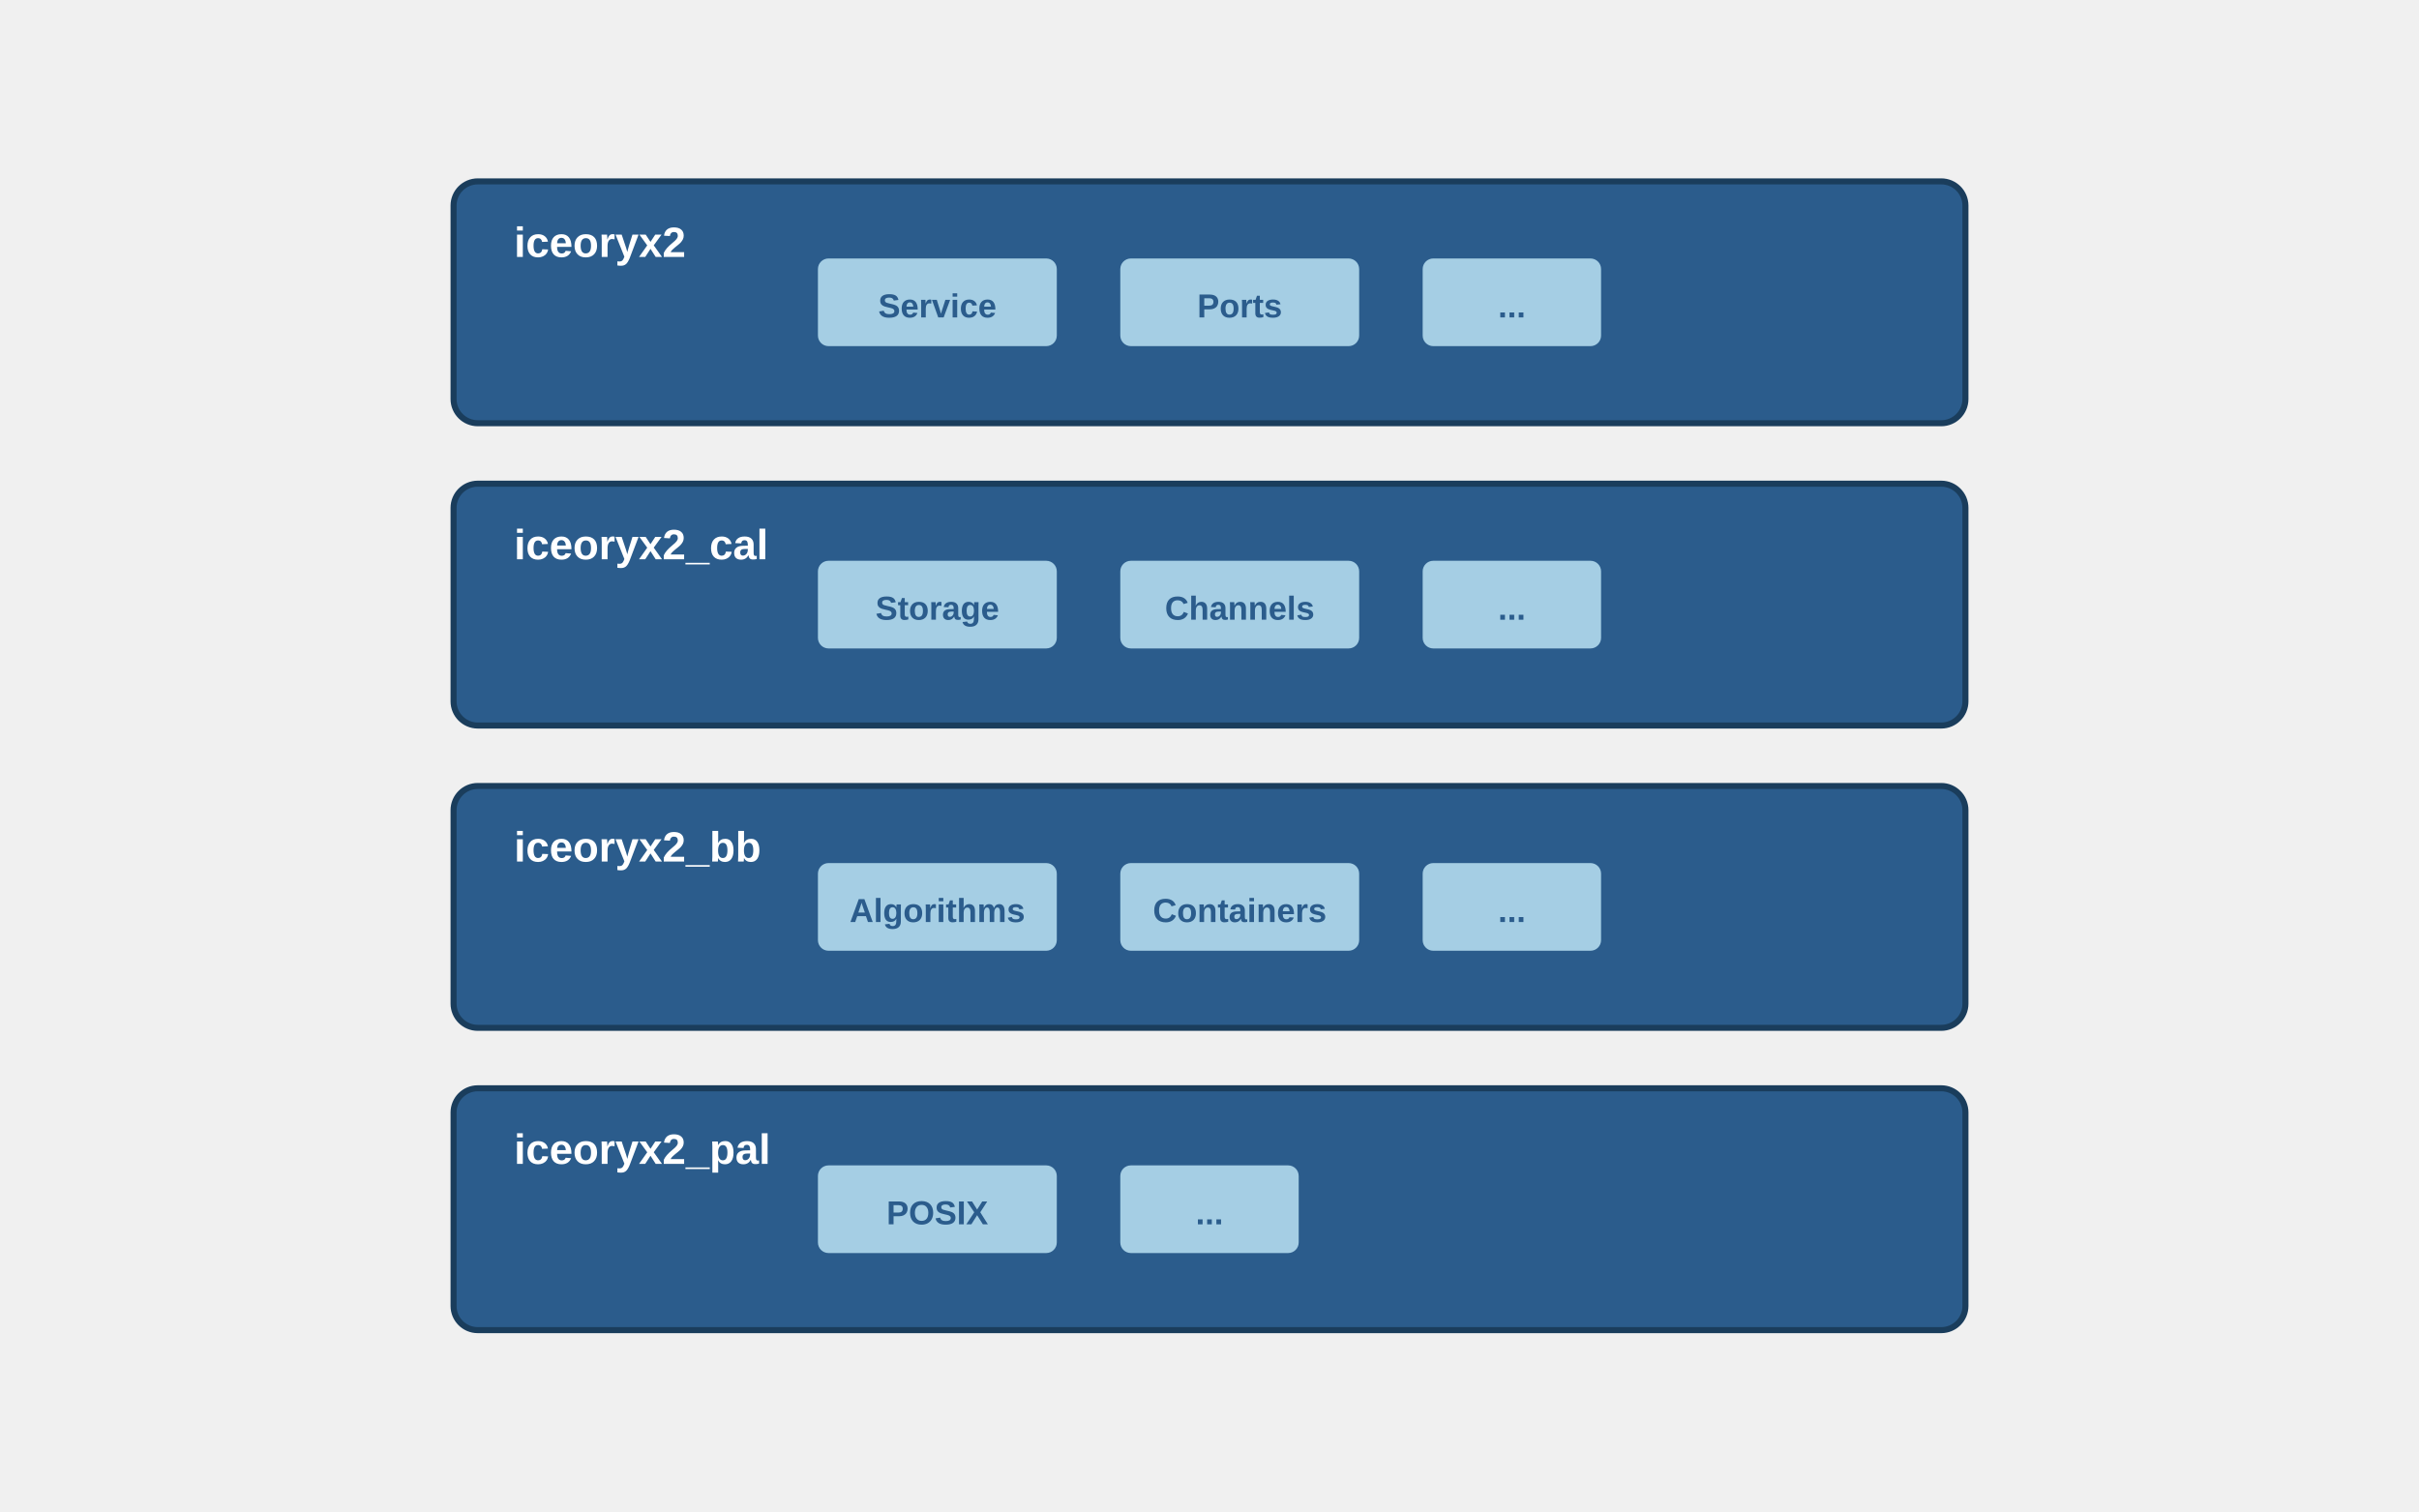
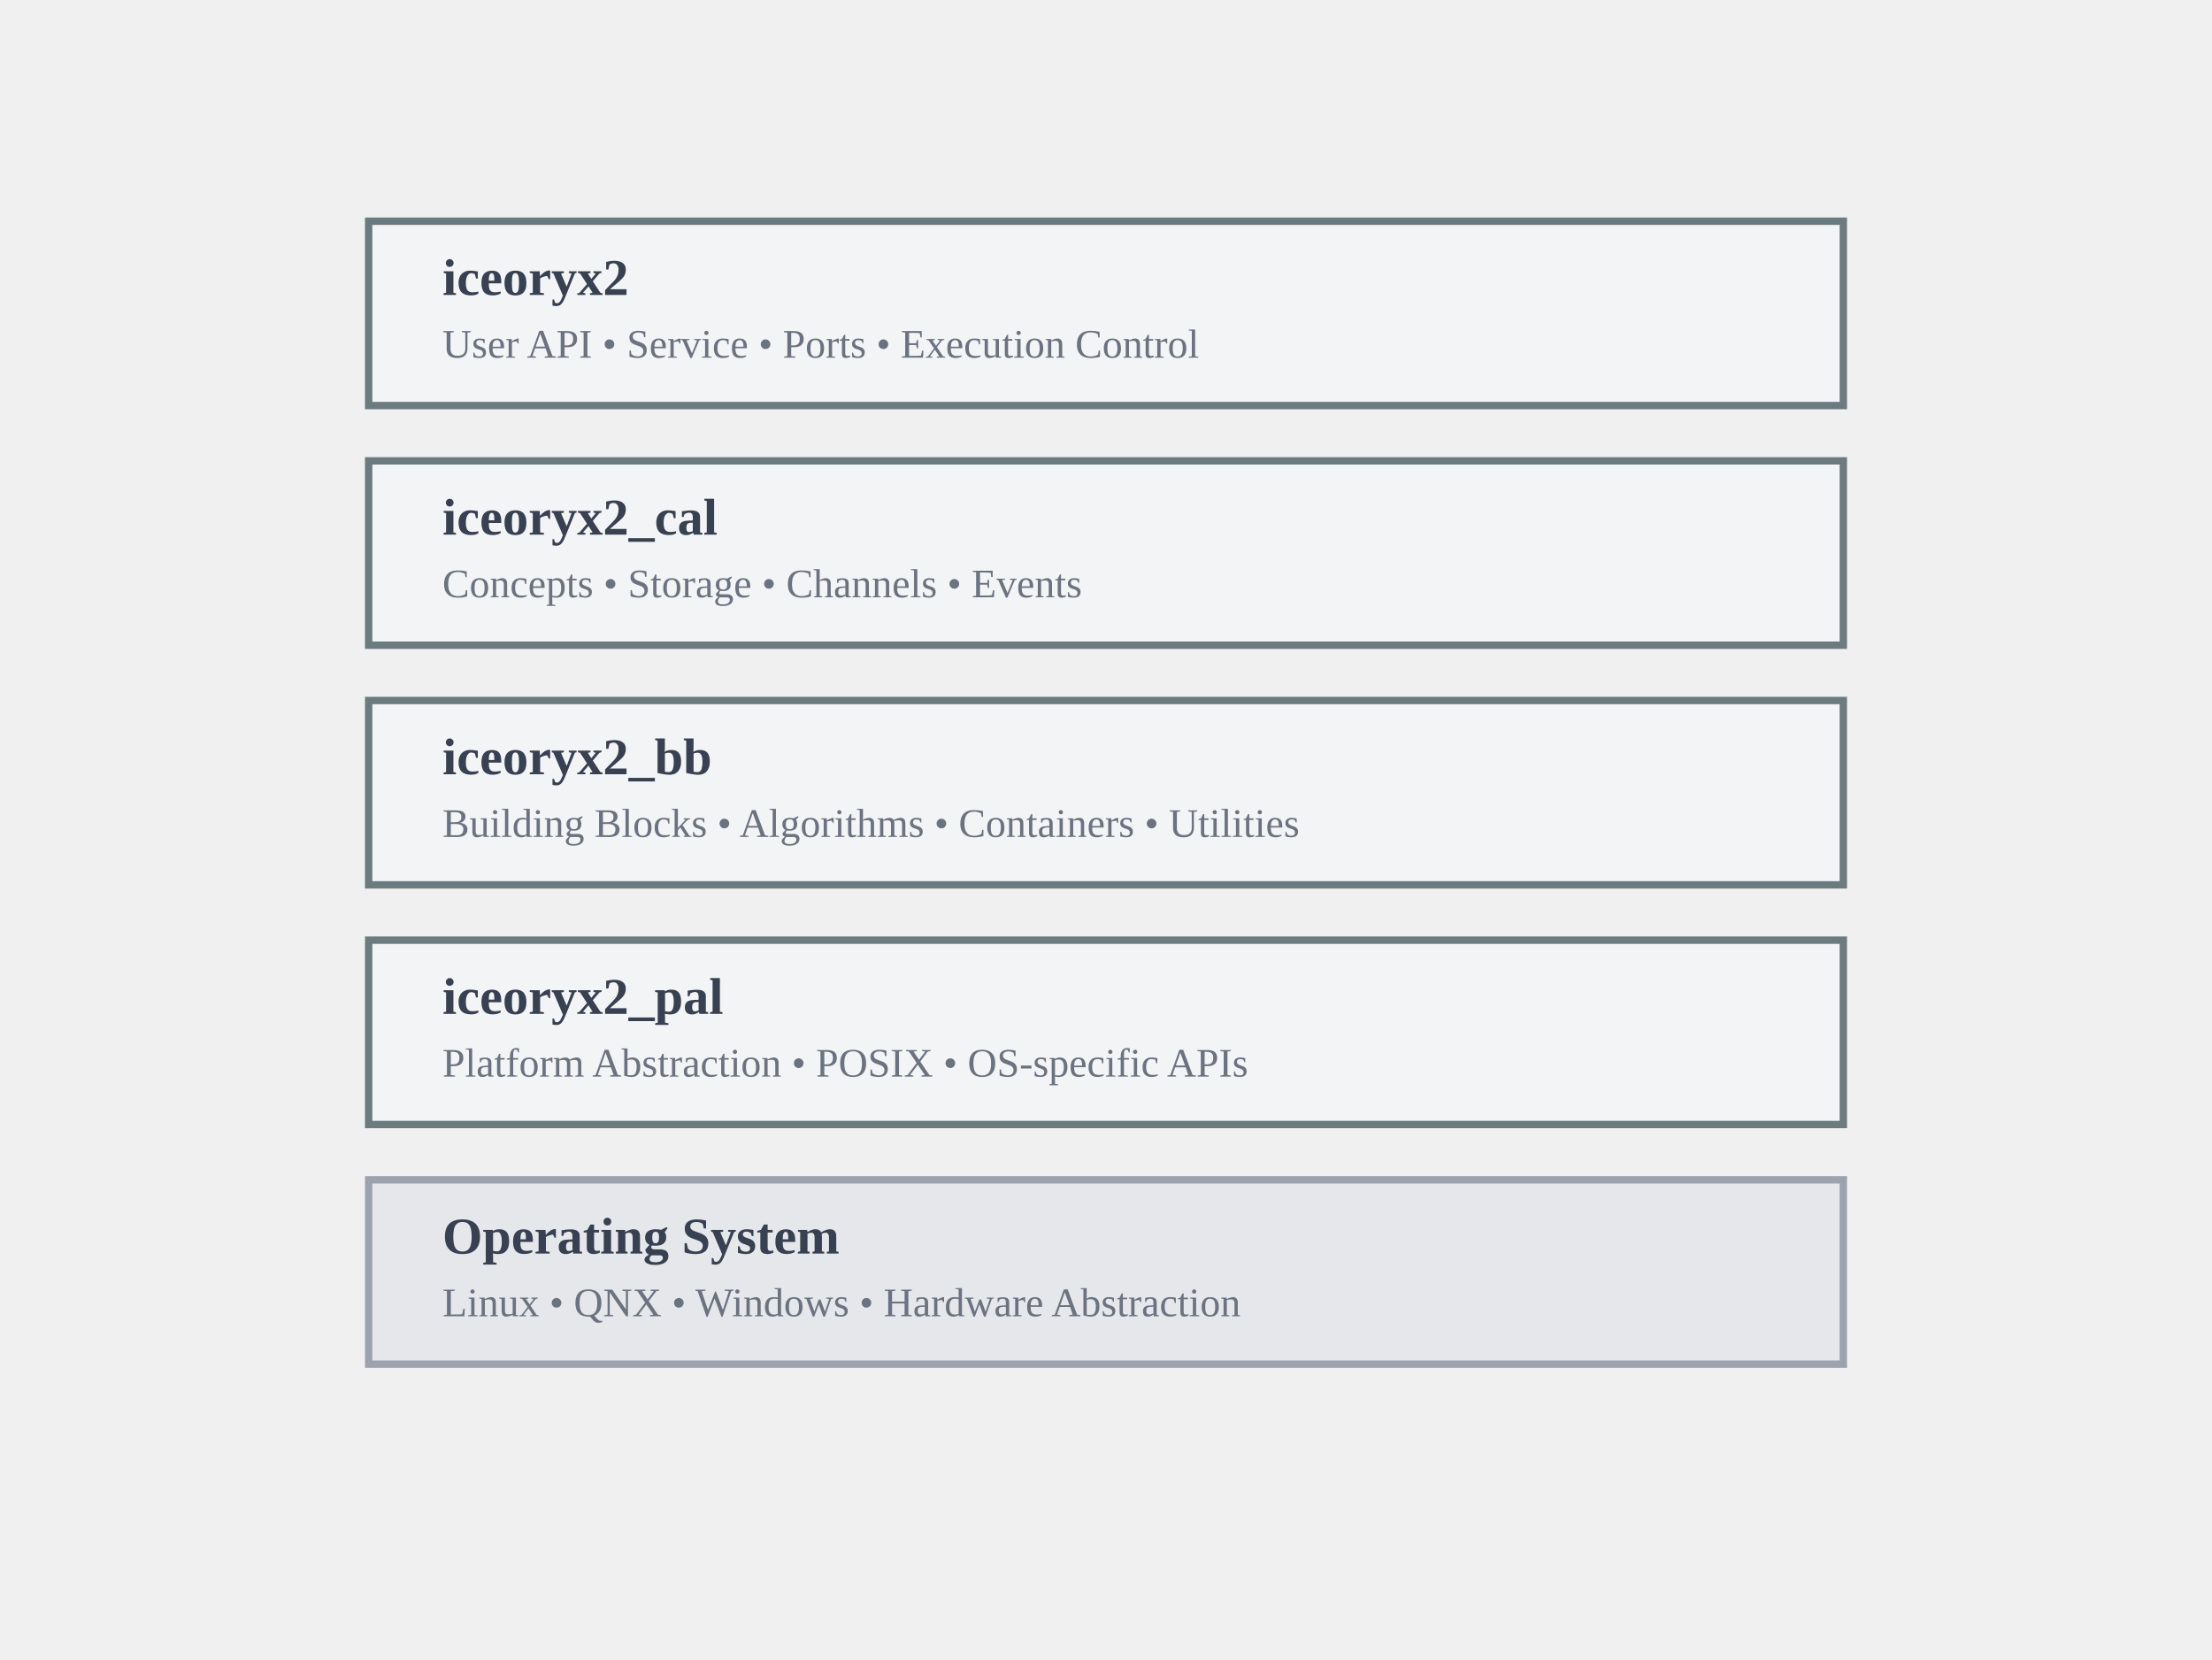
- <svg xmlns="http://www.w3.org/2000/svg" viewBox="0 0 800 500">
-   <rect width="800" height="500" fill="transparent" />
-   <rect x="150" y="60" width="500" height="80" rx="8" fill="#2B5C8C" stroke="#1A3D5C" stroke-width="2" />
-   <text x="170" y="85" font-family="Arial, sans-serif" font-size="14" font-weight="bold" fill="white">iceoryx2</text>
-   <rect x="270" y="85" width="80" height="30" rx="4" fill="#A5CEE4" stroke="#2B5C8C" stroke-width="1" />
-   <text x="310" y="105" text-anchor="middle" font-family="Arial, sans-serif" font-size="11" font-weight="bold" fill="#2B5C8C">Service</text>
-   <rect x="370" y="85" width="80" height="30" rx="4" fill="#A5CEE4" stroke="#2B5C8C" stroke-width="1" />
-   <text x="410" y="105" text-anchor="middle" font-family="Arial, sans-serif" font-size="11" font-weight="bold" fill="#2B5C8C">Ports</text>
-   <rect x="470" y="85" width="60" height="30" rx="4" fill="#A5CEE4" stroke="#2B5C8C" stroke-width="1" />
-   <text x="500" y="105" text-anchor="middle" font-family="Arial, sans-serif" font-size="11" font-weight="bold" fill="#2B5C8C">...</text>
-   <rect x="150" y="160" width="500" height="80" rx="8" fill="#2B5C8C" stroke="#1A3D5C" stroke-width="2" />
-   <text x="170" y="185" font-family="Arial, sans-serif" font-size="14" font-weight="bold" fill="white">iceoryx2_cal</text>
-   <rect x="270" y="185" width="80" height="30" rx="4" fill="#A5CEE4" stroke="#2B5C8C" stroke-width="1" />
-   <text x="310" y="205" text-anchor="middle" font-family="Arial, sans-serif" font-size="11" font-weight="bold" fill="#2B5C8C">Storage</text>
-   <rect x="370" y="185" width="80" height="30" rx="4" fill="#A5CEE4" stroke="#2B5C8C" stroke-width="1" />
-   <text x="410" y="205" text-anchor="middle" font-family="Arial, sans-serif" font-size="11" font-weight="bold" fill="#2B5C8C">Channels</text>
-   <rect x="470" y="185" width="60" height="30" rx="4" fill="#A5CEE4" stroke="#2B5C8C" stroke-width="1" />
-   <text x="500" y="205" text-anchor="middle" font-family="Arial, sans-serif" font-size="11" font-weight="bold" fill="#2B5C8C">...</text>
-   <rect x="150" y="260" width="500" height="80" rx="8" fill="#2B5C8C" stroke="#1A3D5C" stroke-width="2" />
-   <text x="170" y="285" font-family="Arial, sans-serif" font-size="14" font-weight="bold" fill="white">iceoryx2_bb</text>
-   <rect x="270" y="285" width="80" height="30" rx="4" fill="#A5CEE4" stroke="#2B5C8C" stroke-width="1" />
-   <text x="310" y="305" text-anchor="middle" font-family="Arial, sans-serif" font-size="11" font-weight="bold" fill="#2B5C8C">Algorithms</text>
-   <rect x="370" y="285" width="80" height="30" rx="4" fill="#A5CEE4" stroke="#2B5C8C" stroke-width="1" />
-   <text x="410" y="305" text-anchor="middle" font-family="Arial, sans-serif" font-size="11" font-weight="bold" fill="#2B5C8C">Containers</text>
-   <rect x="470" y="285" width="60" height="30" rx="4" fill="#A5CEE4" stroke="#2B5C8C" stroke-width="1" />
-   <text x="500" y="305" text-anchor="middle" font-family="Arial, sans-serif" font-size="11" font-weight="bold" fill="#2B5C8C">...</text>
-   <rect x="150" y="360" width="500" height="80" rx="8" fill="#2B5C8C" stroke="#1A3D5C" stroke-width="2" />
-   <text x="170" y="385" font-family="Arial, sans-serif" font-size="14" font-weight="bold" fill="white">iceoryx2_pal</text>
-   <rect x="270" y="385" width="80" height="30" rx="4" fill="#A5CEE4" stroke="#2B5C8C" stroke-width="1" />
-   <text x="310" y="405" text-anchor="middle" font-family="Arial, sans-serif" font-size="11" font-weight="bold" fill="#2B5C8C">POSIX</text>
-   <rect x="370" y="385" width="60" height="30" rx="4" fill="#A5CEE4" stroke="#2B5C8C" stroke-width="1" />
-   <text x="400" y="405" text-anchor="middle" font-family="Arial, sans-serif" font-size="11" font-weight="bold" fill="#2B5C8C">...</text>
+ <svg xmlns="http://www.w3.org/2000/svg" viewBox="0 0 600 450">
+   <rect width="600" height="450" fill="transparent" />
+   <rect x="100" y="60" width="400" height="50" fill="#f3f4f6" stroke="#6c7b7f" stroke-width="2" />
+   <text x="120" y="80" font-size="14" font-weight="bold" fill="#374151">iceoryx2</text>
+   <text x="120" y="97" font-size="11" fill="#6b7280">User API • Service • Ports • Execution Control</text>
+   <rect x="100" y="125" width="400" height="50" fill="#f3f4f6" stroke="#6c7b7f" stroke-width="2" />
+   <text x="120" y="145" font-size="14" font-weight="bold" fill="#374151">iceoryx2_cal</text>
+   <text x="120" y="162" font-size="11" fill="#6b7280">Concepts • Storage • Channels • Events</text>
+   <rect x="100" y="190" width="400" height="50" fill="#f3f4f6" stroke="#6c7b7f" stroke-width="2" />
+   <text x="120" y="210" font-size="14" font-weight="bold" fill="#374151">iceoryx2_bb</text>
+   <text x="120" y="227" font-size="11" fill="#6b7280">Building Blocks • Algorithms • Containers • Utilities</text>
+   <rect x="100" y="255" width="400" height="50" fill="#f3f4f6" stroke="#6c7b7f" stroke-width="2" />
+   <text x="120" y="275" font-size="14" font-weight="bold" fill="#374151">iceoryx2_pal</text>
+   <text x="120" y="292" font-size="11" fill="#6b7280">Platform Abstraction • POSIX • OS-specific APIs</text>
+   <rect x="100" y="320" width="400" height="50" fill="#e5e7eb" stroke="#9ca3af" stroke-width="2" />
+   <text x="120" y="340" font-size="14" font-weight="bold" fill="#374151">Operating System</text>
+   <text x="120" y="357" font-size="11" fill="#6b7280">Linux • QNX • Windows • Hardware Abstraction</text>
</svg>
